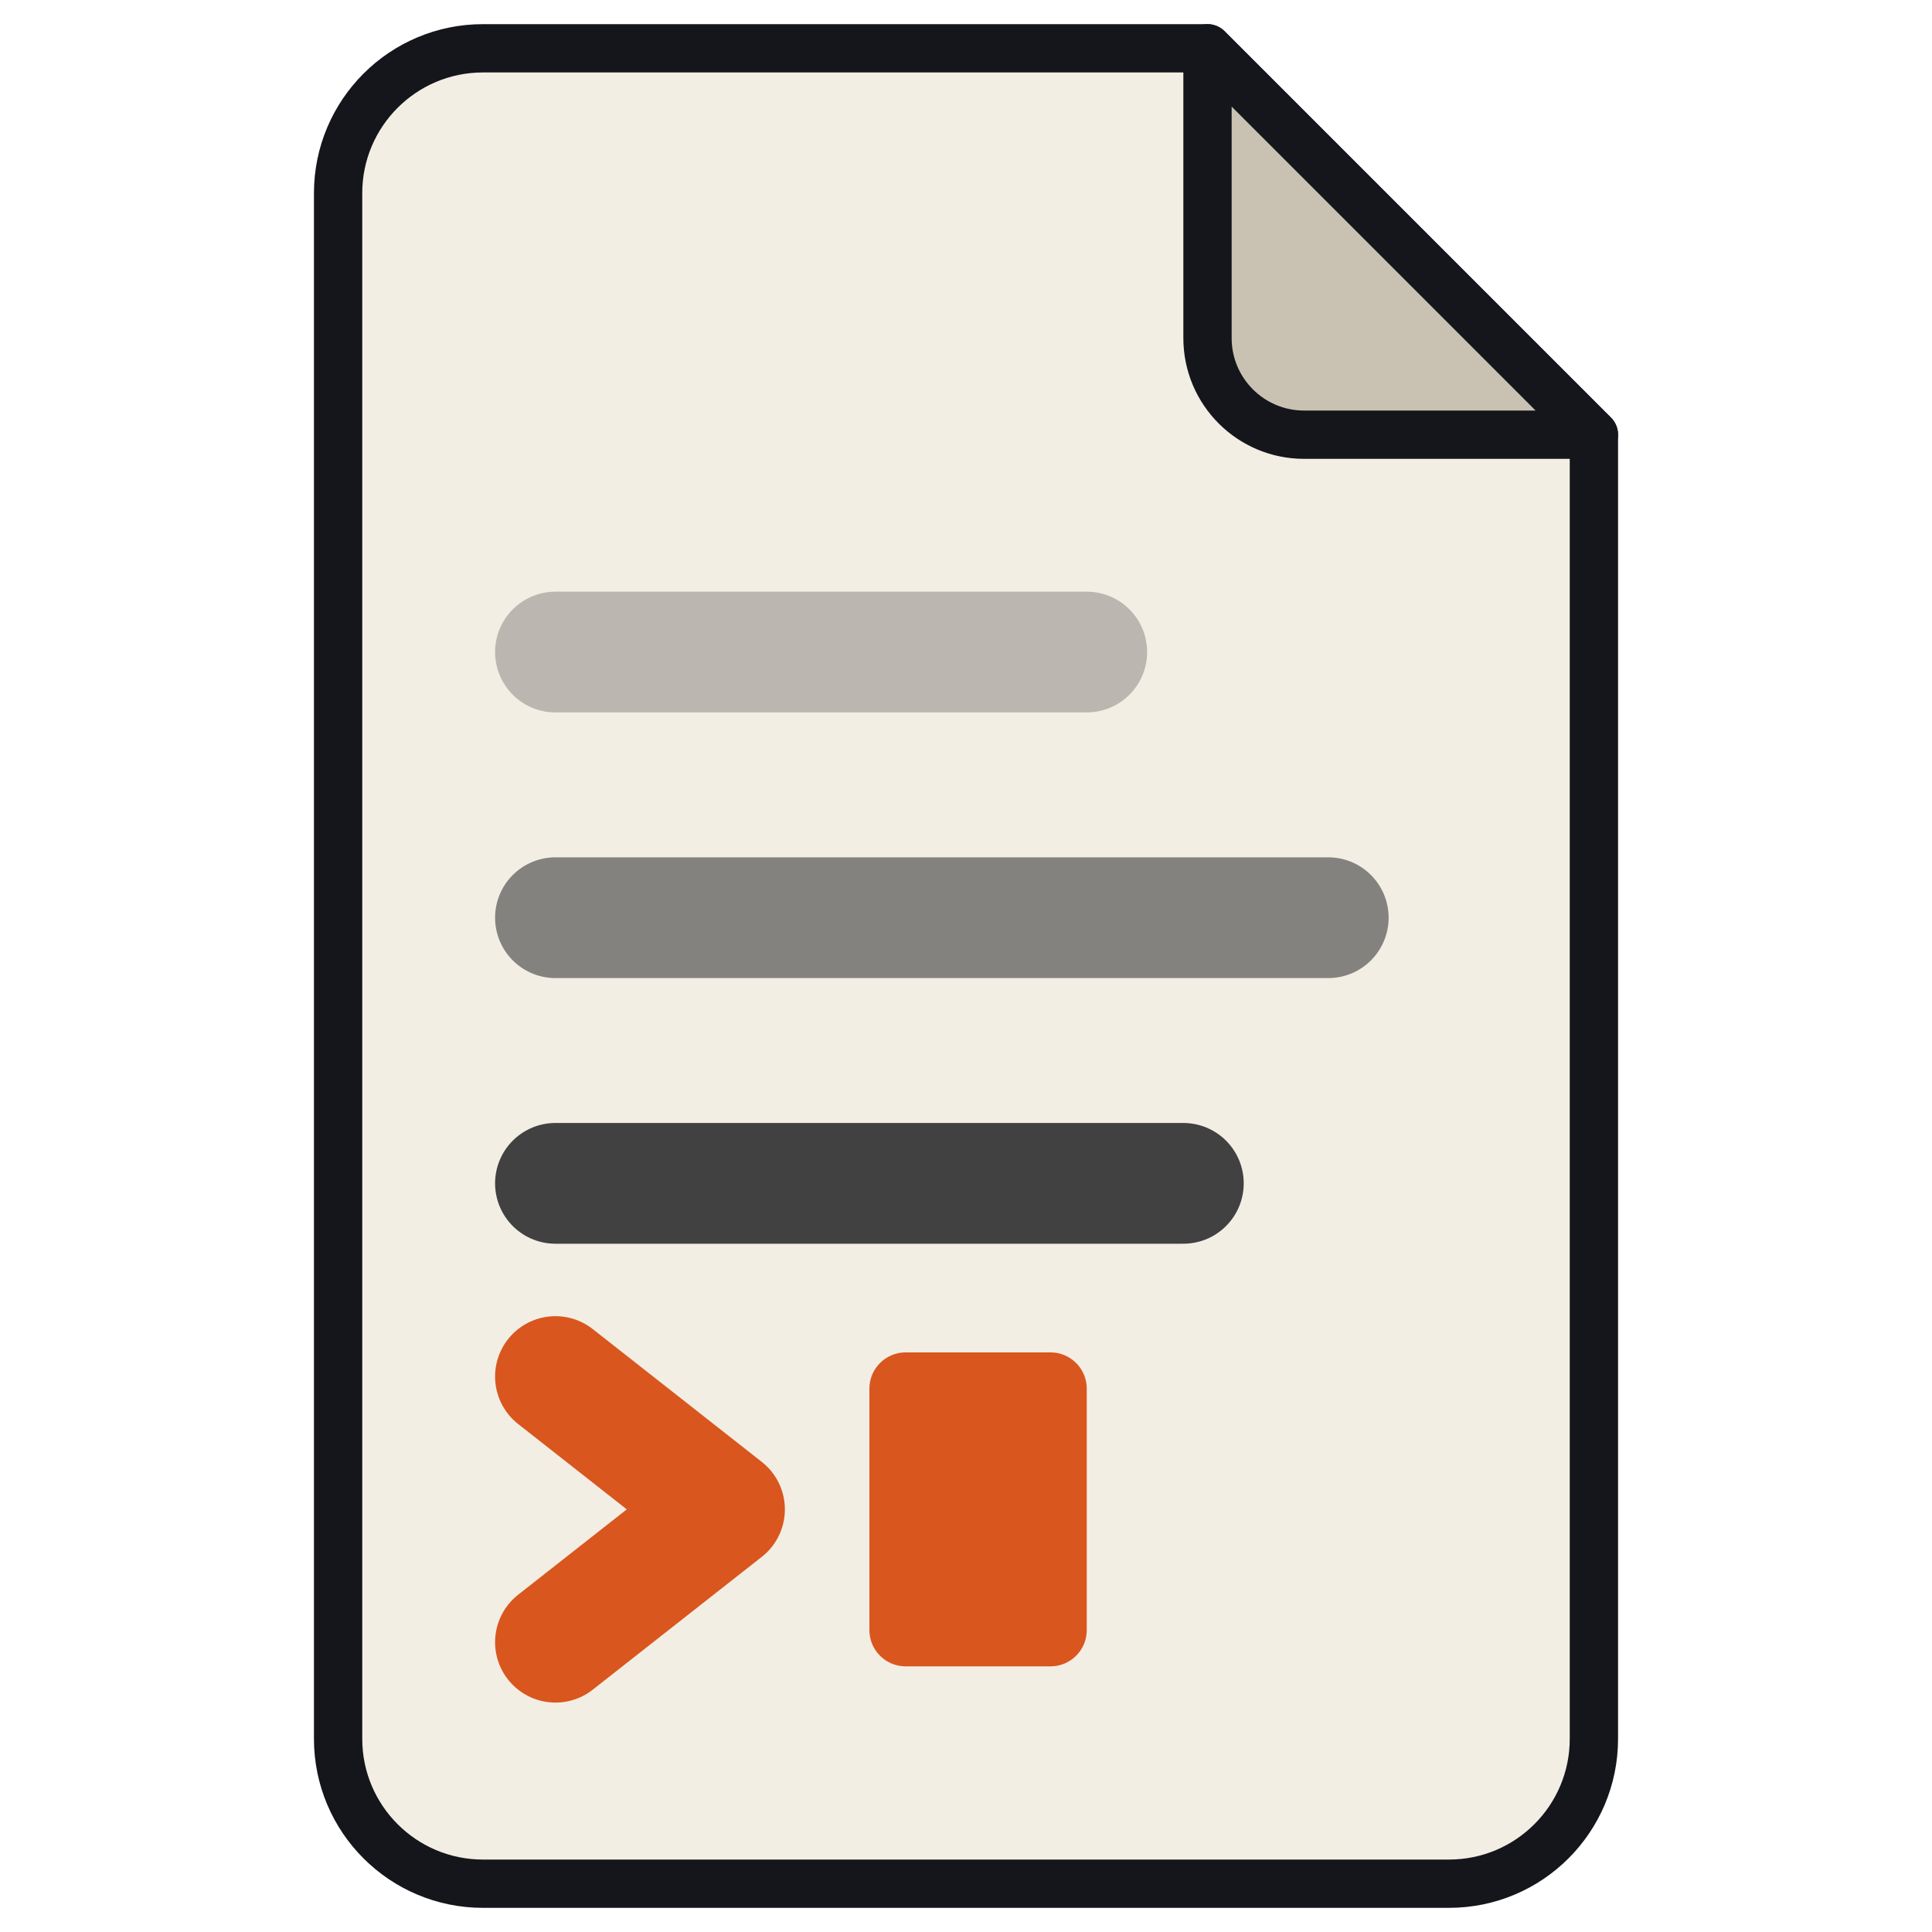
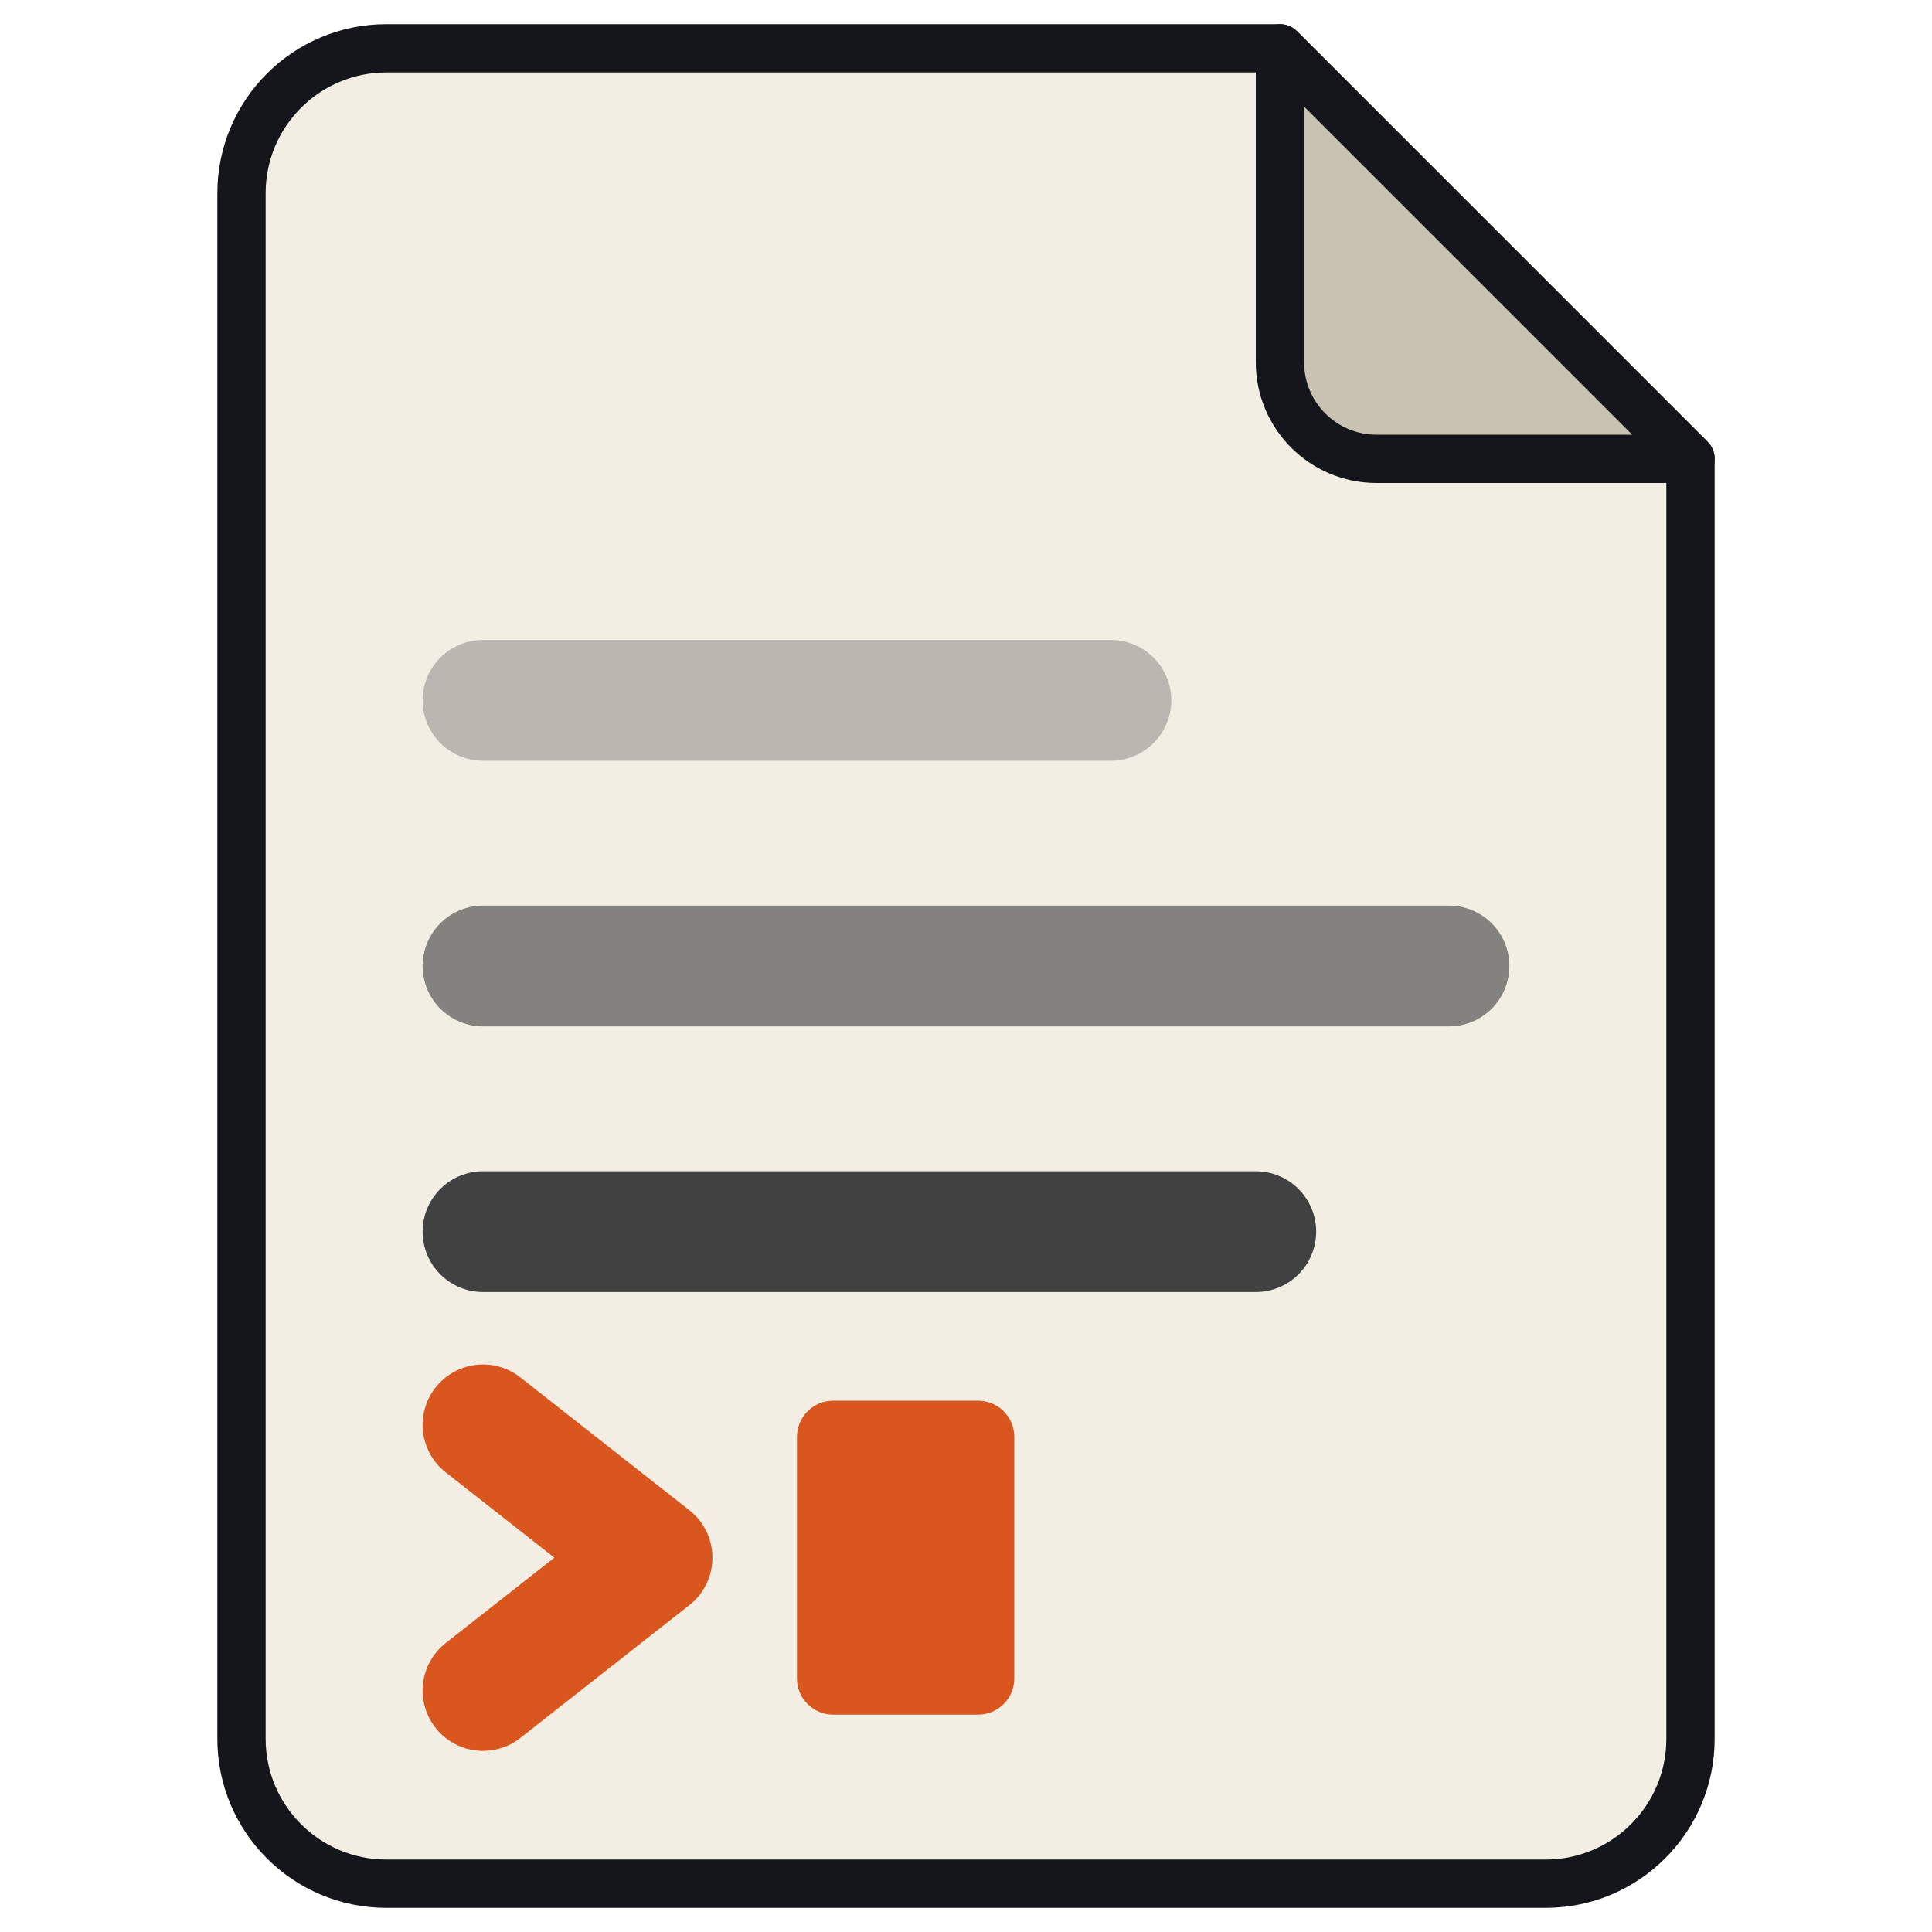
<svg xmlns="http://www.w3.org/2000/svg" viewBox="10 10 80 80">
-   <path d="M24 18a6 6 0 0 1 6-6h30l16 16v54a6 6 0 0 1-6 6H30a6 6 0 0 1-6-6z" fill="#F3EEE3" stroke="#14161B" stroke-width="2" stroke-linejoin="round" />
-   <path d="M60 12v12a4 4 0 0 0 4 4h12z" fill="#C9C2B3" stroke="#14161B" stroke-width="2" stroke-linejoin="round" />
+   <path d="M20 18a6 6 0 0 1 6-6h37l17 17v53a6 6 0 0 1-6 6H26a6 6 0 0 1-6-6z" fill="#F3EEE3" stroke="#14161B" stroke-width="2" stroke-linejoin="round" />
+   <path d="M63 12v13a4 4 0 0 0 4 4h13z" fill="#C9C2B3" stroke="#14161B" stroke-width="2" stroke-linejoin="round" />
  <g stroke="#14161B" stroke-width="5" stroke-linecap="round" fill="none">
-     <path d="M33 37h22" stroke-opacity=".25" />
-     <path d="M33 48h32" stroke-opacity=".5" />
-     <path d="M33 59h26" stroke-opacity=".8" />
+     <path d="M30 39h26" stroke-opacity=".25" />
+     <path d="M30 50h40" stroke-opacity=".5" />
+     <path d="M30 61h32" stroke-opacity=".8" />
  </g>
-   <path d="M33 67l7 5.5-7 5.5" stroke="#D9561F" stroke-width="5" stroke-linecap="round" stroke-linejoin="round" fill="none" />
-   <rect x="46" y="66" width="9" height="13" rx="1.5" fill="#D9561F" />
+   <path d="M30 69l7 5.5-7 5.5" stroke="#D9561F" stroke-width="5" stroke-linecap="round" stroke-linejoin="round" fill="none" />
+   <rect x="43" y="68" width="9" height="13" rx="1.5" fill="#D9561F" />
</svg>
